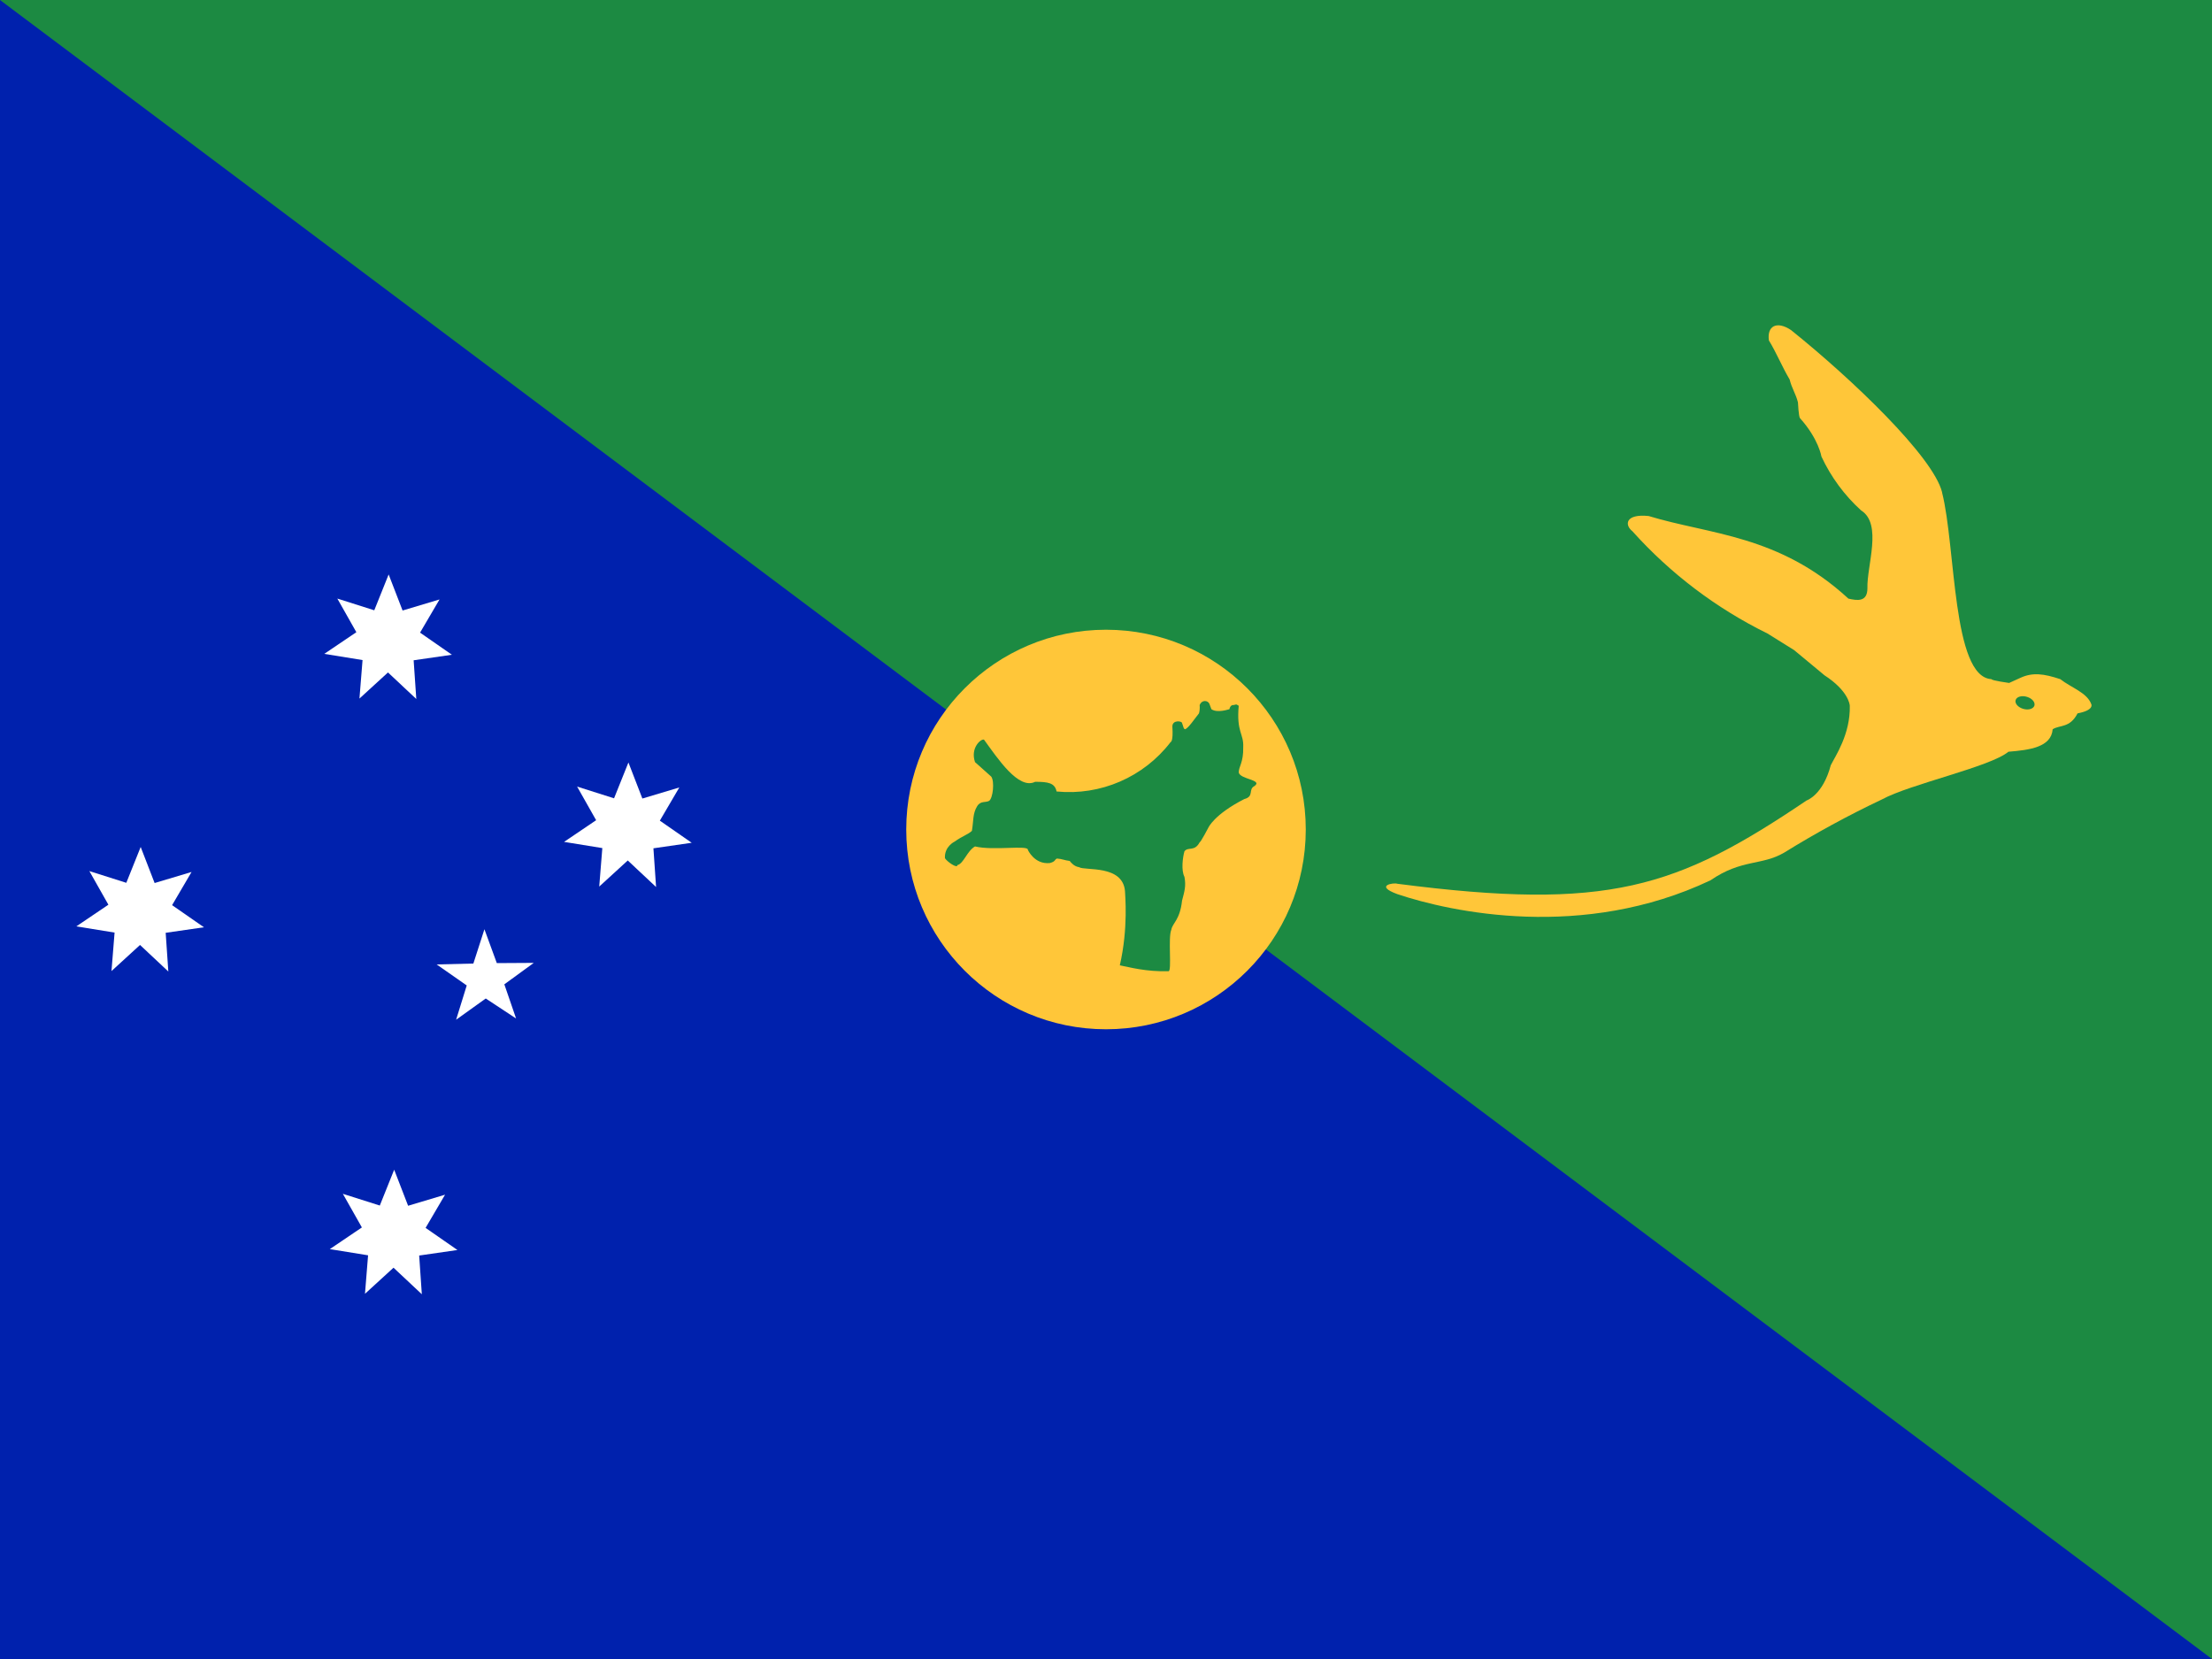
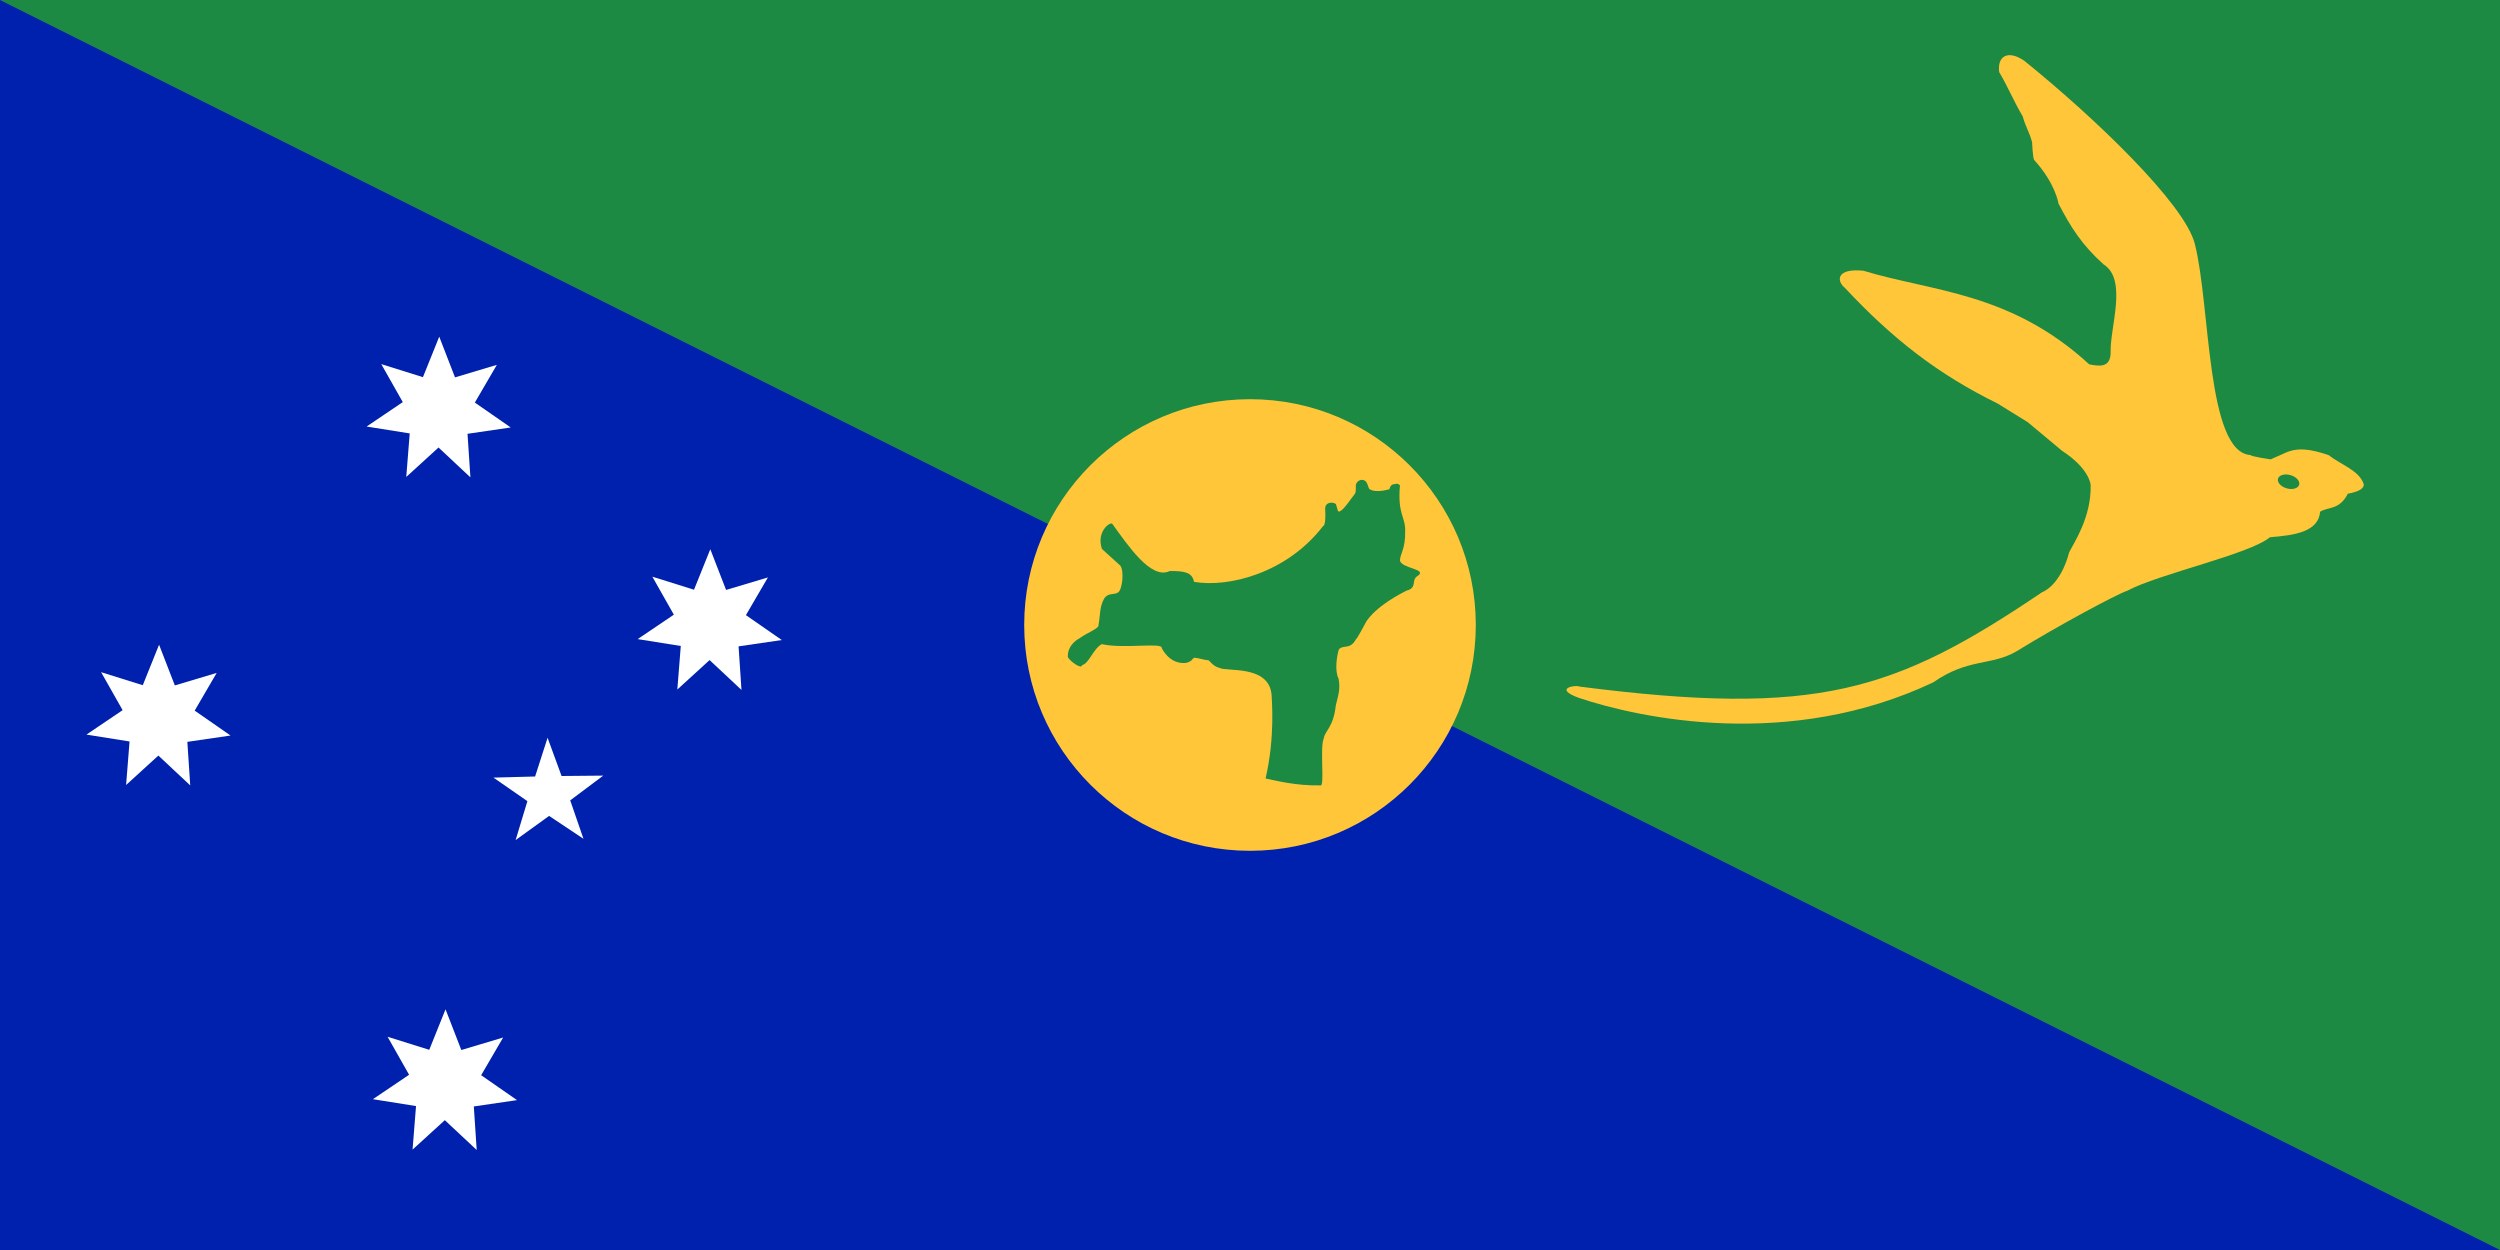
- <svg xmlns="http://www.w3.org/2000/svg" xmlns:xlink="http://www.w3.org/1999/xlink" id="flag-icons-cx" viewBox="0 0 640 480">
-   <path fill="#0021ad" d="M0 0h640v480H0z" />
-   <path fill="#1c8a42" d="M0 0h640v480z" />
-   <circle cx="320" cy="240" r="57.8" fill="#ffc639" />
-   <path fill="#1c8a42" d="M284.7 214c4 5.5 10 14.6 14.8 12.2 3.7 0 5.7.3 6.2 2.8a37 37 0 0 0 33-14.3s.8 0 .5-4.5c0-2 2.8-1.6 2.8-1 .4 1 .4 1.7.9 1.8 1-.4 2.7-3 4-4.6q.3-1 .2-2.4c.7-1.7 2.4-1.3 2.8-.4l.6 1.6c1.8 1.2 5 0 5.2 0 .3-1.4 1.2-1.2 1.2-1.2 1.2-.3.7-.2 1.5.2-.7 7.7 1.5 8 1.3 12 .1 4.4-1.3 5.6-1.3 7.3.4 2 7 2.1 4.6 3.9-2 1 0 3-3 3.8-8.8 4.5-10.4 8.3-10.4 8.3s-2.2 4.2-2.5 4.2c-1.5 2.8-3.3 1.2-4.4 2.6-.5 1.7-1 5.5 0 7.4.5 2.7 0 4.2-.7 6.9-.6 5.6-2.8 6.5-3.1 8.4-1 2.2.2 12-.8 12-6.5.2-11.5-1.2-14.1-1.7 2.5-10.9 1.5-20.4 1.5-21.4-.6-7.8-11.6-5.9-13.3-7-1.4-.2-2.3-1.3-2.7-1.8-1.6-.2-2.2-.6-3.7-.7-.8.4-.3.8-2 1.3-4.5.5-6.4-3.8-6.4-3.8.2-1.5-9.9.3-15.3-1-2.3 1.3-3.3 5-5.1 5.4 0 1.1-3-1-3.6-2-.2-3.4 2.8-4.8 2.8-4.8 2.4-1.7 3.8-2 5-3.1.5-2.9.2-5 1.5-7.1 1-1.7 2.5-1 3.5-1.6 1.1-.8 1.6-5.6.6-7l-4.7-4.2c-1.4-4.1 1.7-6.8 2.6-6.5" />
-   <path fill="#ffc639" d="M561.9 142.4c-2.6-10.3-26-32.7-43.7-46.9-4.2-2.8-7-1.1-6.4 3 2.2 3.6 3.8 7.6 6 11.3.6 2.5 1.8 4.2 2.4 6.6 0 0 .2 4.2.6 4.6 5.4 6 6.2 11.1 6.2 11.1a49 49 0 0 0 11.5 15.6c6.2 3.9 1.6 16 1.8 22.5 0 4-2.9 3.6-5.5 3-20.1-18.5-40.1-18.5-57.8-23.9-6.8-.7-7 2.6-4.7 4.4a129 129 0 0 0 39.1 29.6l7.7 4.8 8.8 7.3c6.8 4.4 7.3 8.4 7.3 8.8.2 8.2-4.2 14.6-5.5 17.2-2.3 8.7-7 10.2-7 10.2-37.6 25.4-57.4 32-118.4 24.1-1-.4-6.8.5 0 3 15.5 5.2 53.7 13.5 90.6-4 9-6.2 14.8-4.2 21.3-8a287 287 0 0 1 28.3-15.4c8.3-4.5 31.3-9.4 36.6-13.8 6.1-.5 12.4-1.3 12.8-6.5 2-1.3 5-.3 7.2-4.6 4.8-.9 4-2.6 4-2.6-1.2-3.4-5.8-4.8-9-7.3-4.8-1.6-8-2-11.5-.4l-3.3 1.5s-5.1-.7-5.1-1.1c-11.4-.6-10.3-38.3-14.3-54z" />
-   <path fill="#1c8a42" d="M588.6 204.2a2.8 1.8 16 1 1-5.4-1.7 2.8 1.8 16 0 1 5.4 1.7" />
-   <g fill="#fff" transform="matrix(.64 0 0 .64 0 80)">
-     <path id="cx-a" d="m188.2 191-12.8-12-12.9 11.8 1.4-17.4-17.3-2.8 14.5-9.8-8.6-15.2 16.7 5.3 6.5-16.2L182 151l16.7-5-8.8 15 14.4 10-17.3 2.5z" />
-     <path d="m233.4 335.5-13.8-9.1-13.4 9.6 4.8-15.5-13.6-9.5 16.6-.4 5-15.5 5.6 15.3 16.7-.1L228 320l5.3 15.4z" />
-     <use xlink:href="#cx-a" width="100%" height="100%" x="2.5" y="269.1" />
-     <use xlink:href="#cx-a" width="100%" height="100%" x="-112.1" y="123.2" />
-     <use xlink:href="#cx-a" width="100%" height="100%" x="108.4" y="85" />
+ <svg xmlns="http://www.w3.org/2000/svg" xmlns:xlink="http://www.w3.org/1999/xlink" viewBox="0 0 1000 500">
+   <rect width="1000" height="500" fill="#0021ad" />
+   <path d="M0,0H1000V500z" fill="#1c8a42" />
+   <circle cx="500" cy="250" r="90.32" fill="#ffc639" />
+   <path fill="#1c8a42" d="m444.84,209.43c6.179,8.477,15.542,22.689,23.072,18.979,5.876,0.02,8.91,0.433,9.706,4.344,13.859,2.359,37.153-3.487,51.647-22.366,0,0,1.22,0.161,0.796-7.015,0.081-3.125,4.274-2.5,4.374-1.482,0.585,1.552,0.484,2.711,1.27,2.752,1.784-0.595,4.223-4.596,6.269-7.136,0.554-1.119,0.252-2.298,0.383-3.709,1.079-2.651,3.77-2.076,4.334-0.685,0.514,0.897,0.524,1.583,1.028,2.479,2.732,1.824,7.66,0.121,8.043,0.121,0.484-2.228,1.915-2.016,1.915-2.016,1.824-0.403,1.109-0.242,2.308,0.383-1.058,12.005,2.359,12.539,2.076,18.697,0.121,6.874-2.076,8.829-2.076,11.45,0.695,3.205,10.835,3.316,7.267,6.027-3.135,1.673,0.01,4.808-4.707,6.027-13.728,6.965-16.359,12.942-16.359,12.942s-3.447,6.511-3.83,6.511c-2.298,4.344-5.211,1.976-6.834,4.092-0.806,2.661-1.714,8.557-0.101,11.622,0.806,4.213-0.101,6.511-1.109,10.724-0.907,8.789-4.395,10.12-4.798,13.204-1.613,3.296,0.343,18.778-1.189,18.778-10.22,0.202-18.052-1.955-22.094-2.762,3.941-16.984,2.409-31.901,2.409-33.433-1.008-12.146-18.193-9.192-20.824-10.805-2.177-0.464-3.548-2.238-4.314-3.004-2.429-0.262-3.336-0.816-5.765-1.068-1.21,0.605-0.484,1.23-3.185,2.066-6.854,0.827-9.878-5.977-9.878-5.977,0.333-2.288-15.411,0.464-23.969-1.522-3.508,1.955-5.04,7.741-7.912,8.426-0.081,1.794-4.727-1.472-5.665-3.236-0.192-5.13,4.475-7.398,4.475-7.398,3.709-2.611,5.907-3.034,7.691-4.838,0.897-4.465,0.443-7.771,2.349-11.128,1.613-2.56,3.991-1.361,5.604-2.51,1.734-1.149,2.469-8.668,0.867-10.724,0,0-6.935-6.259-7.318-6.642-2.258-6.471,2.641-10.644,4.042-10.17z" />
+   <path fill="#ffc639" d="m877.93,97.555c-4.092-16.194-40.721-51.071-68.247-73.265-6.572-4.477-10.855-1.81-9.999,4.573,3.427,5.716,5.997,12,9.424,17.716,0.958,3.81,2.762,6.477,3.719,10.286,0,0,0.282,6.573,0.857,7.144,8.568,9.433,9.716,17.432,9.716,17.432,4.949,9.526,9.334,16.478,18.002,24.29,9.716,6.098,2.57,25.047,2.853,35.147,0,6.38-4.566,5.624-8.567,4.858-31.528-28.958-62.774-29.049-90.301-37.435-10.765-1.139-10.956,4.002-7.428,6.854,19.242,20.582,37.334,34.582,61.151,46.294,4.002,2.479,8.003,4.959,12.005,7.439,4.566,3.81,9.142,7.62,13.708,11.43,10.573,6.854,11.44,13.143,11.44,13.708,0.282,12.861-6.582,22.86-8.578,26.861-3.608,13.637-10.855,16.006-10.855,16.006-58.874,39.723-89.737,50.004-185.18,37.717-1.431-0.756-10.573,0.766,0,4.576,24.291,8.094,83.961,21.076,141.69-6.259,13.859-9.716,23.132-6.531,33.171-12.347,16.49-10.17,40.035-22.83,44.319-24.251,12.861-6.864,48.865-14.575,57.16-21.439,9.515-0.766,19.393-2.016,20.058-10.2,3.125-2.026,7.701-0.544,11.097-7.217,7.549-1.31,6.279-4.012,6.279-4.012-1.905-5.332-8.961-7.529-14-11.43-7.439-2.479-12.579-3.246-18.012-0.575-1.714,0.766-3.427,1.522-5.141,2.288,0,0-8.003-1.149-8.003-1.714-17.78-0.978-16.046-59.902-22.336-84.478z" />
+   <path fill="#1c8a42" d="m919.63,194.01a4.402,2.751,15.947,0,1,-8.396,-2.637,4.402,2.751,15.947,0,1,8.396,2.637z" />
+   <g fill="#fff">
+     <path id="s" d="m188.16,190.94-12.751-11.936-12.904,11.77,1.383-17.405-17.249-2.753,14.475-9.774-8.606-15.197,16.668,5.22,6.518-16.204,6.31,16.287,16.734-5.007-8.8,15.086,14.348,9.959-17.283,2.531,1.159,17.424z" />
+     <path d="m233.39,335.53-13.752-9.167-13.391,9.664,4.712-15.568-13.582-9.415,16.667-0.445,4.988-15.496,5.595,15.299,16.667-0.155-13.21,9.902,5.307,15.382z" />
+     <use xlink:href="#s" x="2.522" y="269.061" />
+     <use xlink:href="#s" x="-112.066" y="123.223" />
+     <use xlink:href="#s" x="108.427" y="85.027" />
  </g>
</svg>
